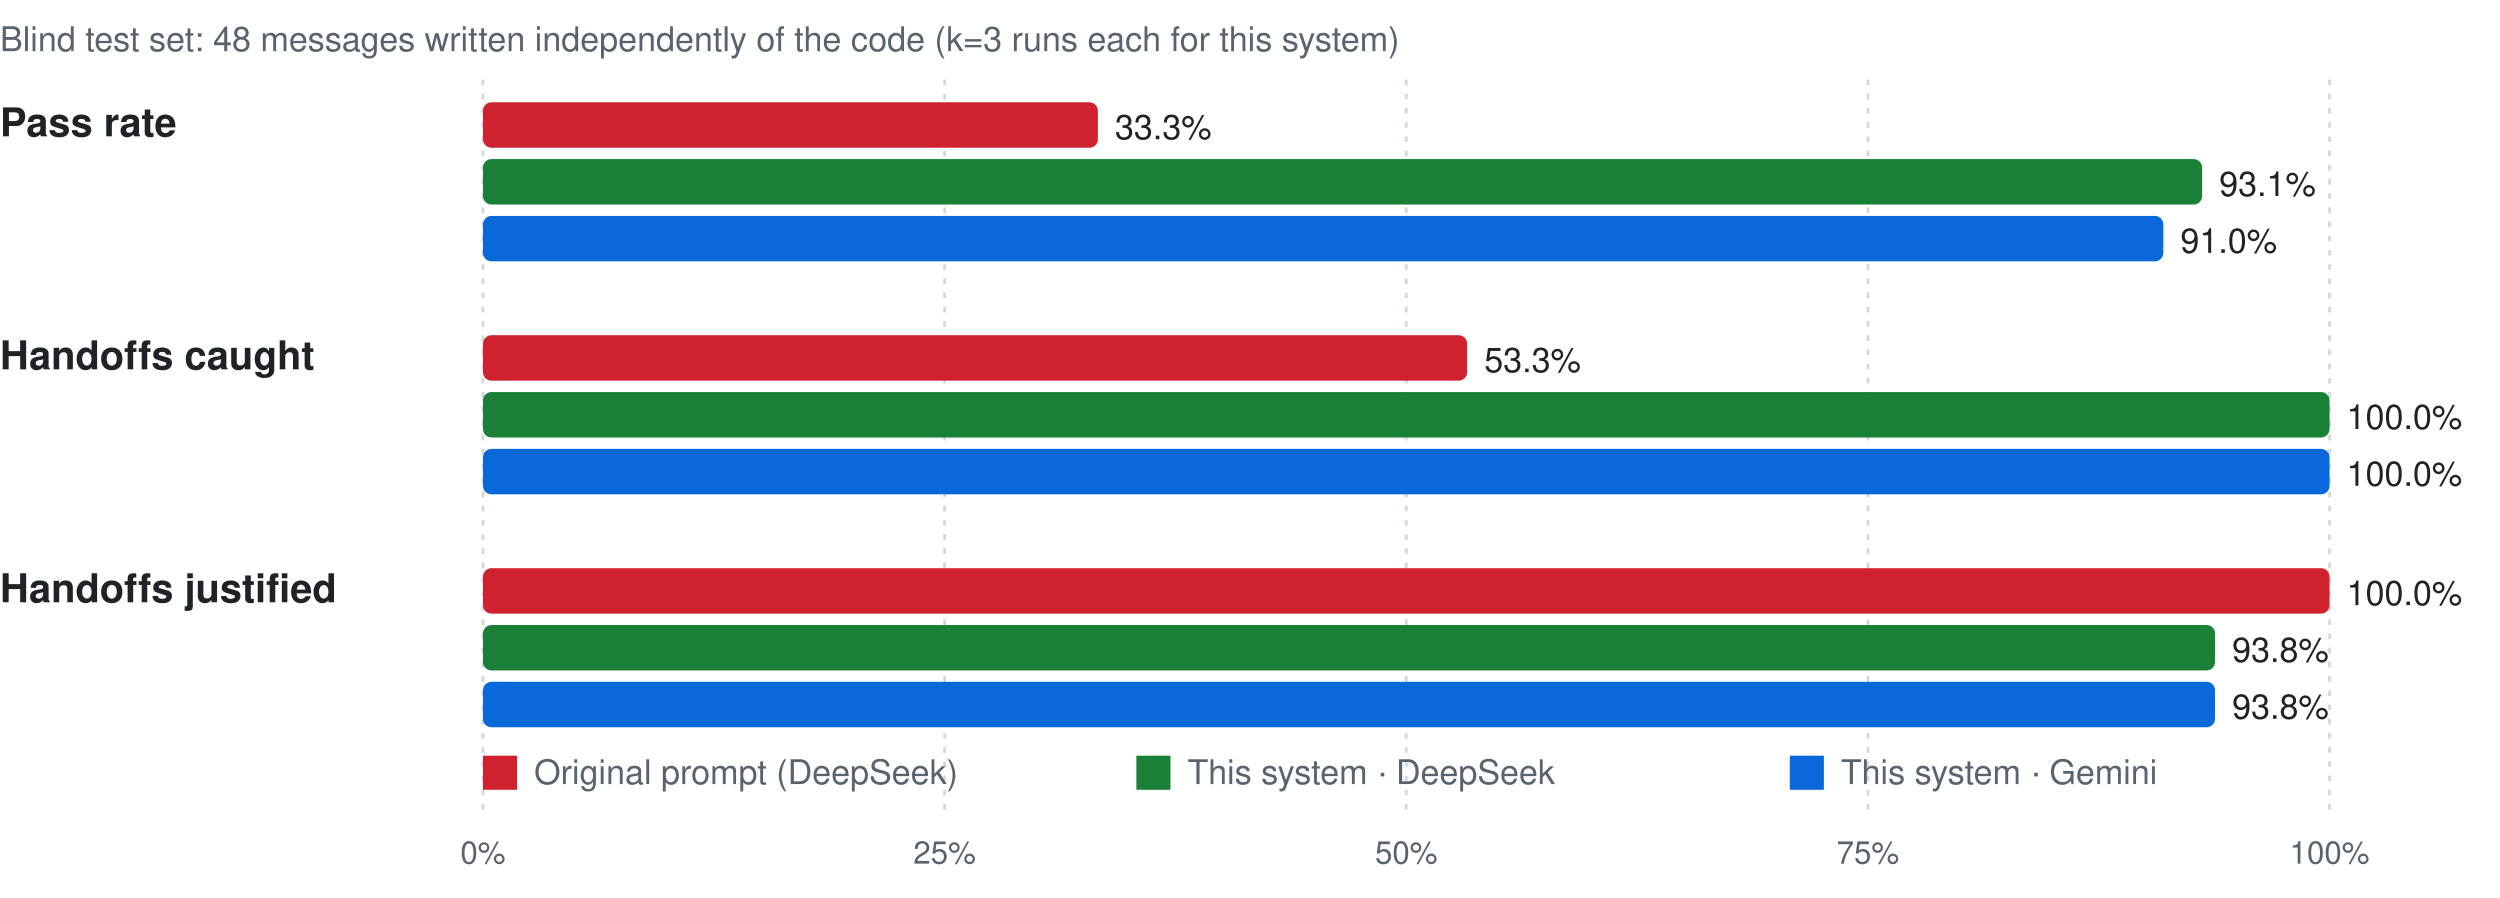
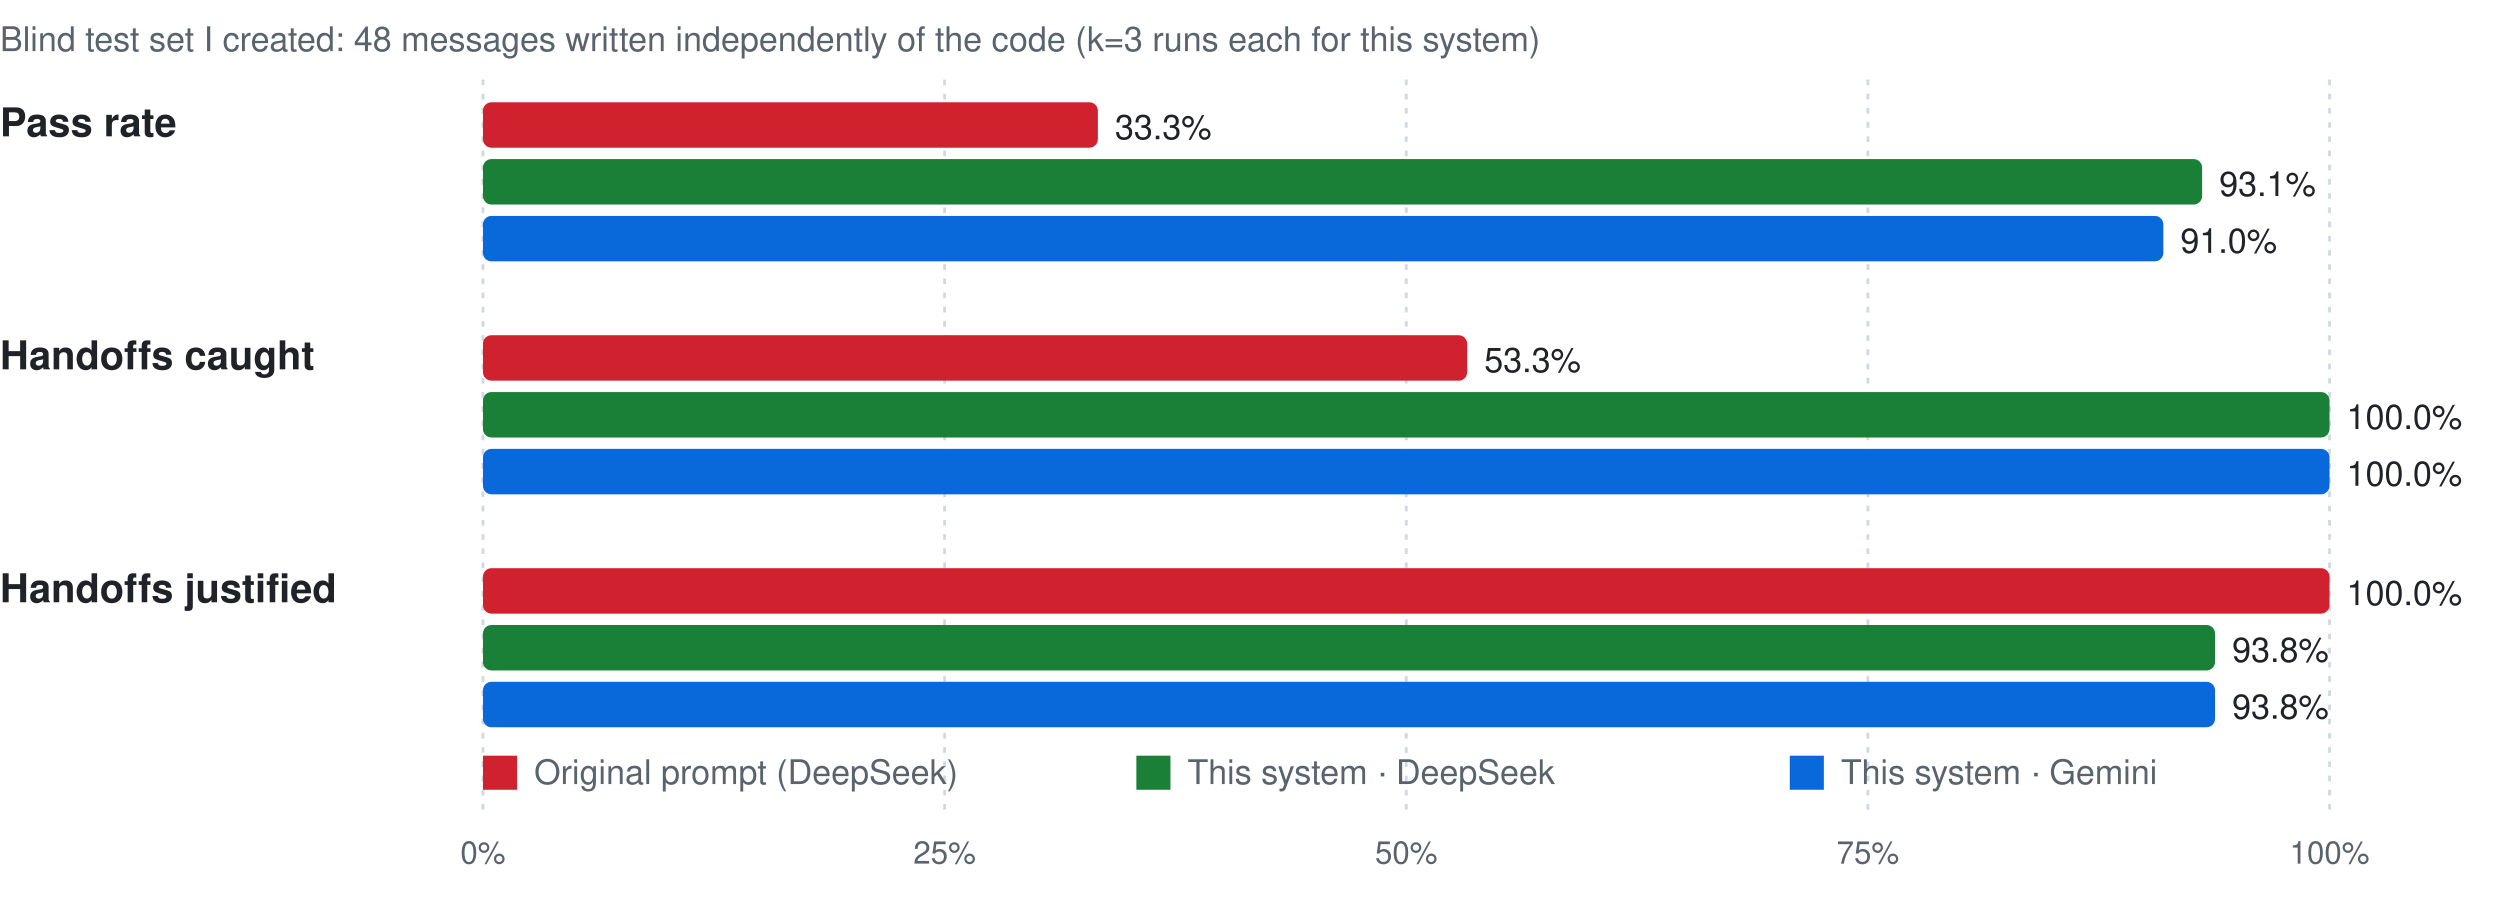
<svg xmlns="http://www.w3.org/2000/svg" width="880" height="316" viewBox="0 0 880 316" role="img" aria-label="Results on the blind test set">
  <style>
  .t { font-family: -apple-system, BlinkMacSystemFont, "Segoe UI", Helvetica, Arial, sans-serif; fill: #1f2328; } .m { fill: #59636e; } .card { fill: #f6f8fa; stroke: #d1d9e0; }
  .old { fill: #cf222e; } .new { fill: #1a7f37; } .new2 { fill: #0969da; } .grid { stroke: #d1d9e0; }
  .seg1 { fill: #1a7f37; } .seg2 { fill: #4ac26b; } .seg3 { fill: #aceebb; } .mono { fill: #cf222e; }
  @media (prefers-color-scheme: dark) {
    .t { fill: #f0f6fc; } .m { fill: #9198a1; } .card { fill: #151b23; stroke: #3d444d; }
    .old { fill: #f85149; } .new { fill: #3fb950; } .new2 { fill: #4493f8; } .grid { stroke: #3d444d; }
    .seg1 { fill: #3fb950; } .seg2 { fill: #2ea043; } .seg3 { fill: #196c2e; } .mono { fill: #f85149; }
  }
</style>
-   <text x="0" y="18" class="t m" font-size="12">Blind test set: 48 messages written independently of the code (k=3 runs each for this system)</text>
+   <text x="0" y="18" class="t m" font-size="12">Blind test set I created: 48 messages written independently of the code (k=3 runs each for this system)</text>
  <line x1="170" x2="170" y1="28" y2="288" class="grid" stroke-dasharray="2 3" />
  <text x="170" y="304" class="t m" font-size="11" text-anchor="middle">0%</text>
  <line x1="332.5" x2="332.5" y1="28" y2="288" class="grid" stroke-dasharray="2 3" />
  <text x="332.5" y="304" class="t m" font-size="11" text-anchor="middle">25%</text>
  <line x1="495" x2="495" y1="28" y2="288" class="grid" stroke-dasharray="2 3" />
  <text x="495" y="304" class="t m" font-size="11" text-anchor="middle">50%</text>
  <line x1="657.5" x2="657.5" y1="28" y2="288" class="grid" stroke-dasharray="2 3" />
  <text x="657.5" y="304" class="t m" font-size="11" text-anchor="middle">75%</text>
  <line x1="820" x2="820" y1="28" y2="288" class="grid" stroke-dasharray="2 3" />
  <text x="820" y="304" class="t m" font-size="11" text-anchor="middle">100%</text>
  <text x="0" y="48" class="t" font-size="14" font-weight="600">Pass rate</text>
  <rect x="170" y="36" width="216.45" height="16" rx="3" class="old" />
  <text x="392.45" y="49" class="t" font-size="12">33.3%</text>
  <rect x="170" y="56" width="605.15" height="16" rx="3" class="new" />
  <text x="781.15" y="69" class="t" font-size="12">93.1%</text>
  <rect x="170" y="76" width="591.5" height="16" rx="3" class="new2" />
  <text x="767.5" y="89" class="t" font-size="12">91.0%</text>
  <text x="0" y="130" class="t" font-size="14" font-weight="600">Handoffs caught</text>
  <rect x="170" y="118" width="346.45" height="16" rx="3" class="old" />
  <text x="522.45" y="131" class="t" font-size="12">53.3%</text>
  <rect x="170" y="138" width="650" height="16" rx="3" class="new" />
  <text x="826" y="151" class="t" font-size="12">100.0%</text>
  <rect x="170" y="158" width="650" height="16" rx="3" class="new2" />
  <text x="826" y="171" class="t" font-size="12">100.0%</text>
  <text x="0" y="212" class="t" font-size="14" font-weight="600">Handoffs justified</text>
  <rect x="170" y="200" width="650" height="16" rx="3" class="old" />
  <text x="826" y="213" class="t" font-size="12">100.0%</text>
  <rect x="170" y="220" width="609.7" height="16" rx="3" class="new" />
  <text x="785.7" y="233" class="t" font-size="12">93.8%</text>
  <rect x="170" y="240" width="609.7" height="16" rx="3" class="new2" />
  <text x="785.7" y="253" class="t" font-size="12">93.8%</text>
  <rect x="170" y="266" width="12" height="12" class="old" />
  <text x="188" y="276" class="t m" font-size="12">Original prompt (DeepSeek)</text>
  <rect x="400" y="266" width="12" height="12" class="new" />
  <text x="418" y="276" class="t m" font-size="12">This system · DeepSeek</text>
  <rect x="630" y="266" width="12" height="12" class="new2" />
  <text x="648" y="276" class="t m" font-size="12">This system · Gemini</text>
</svg>
